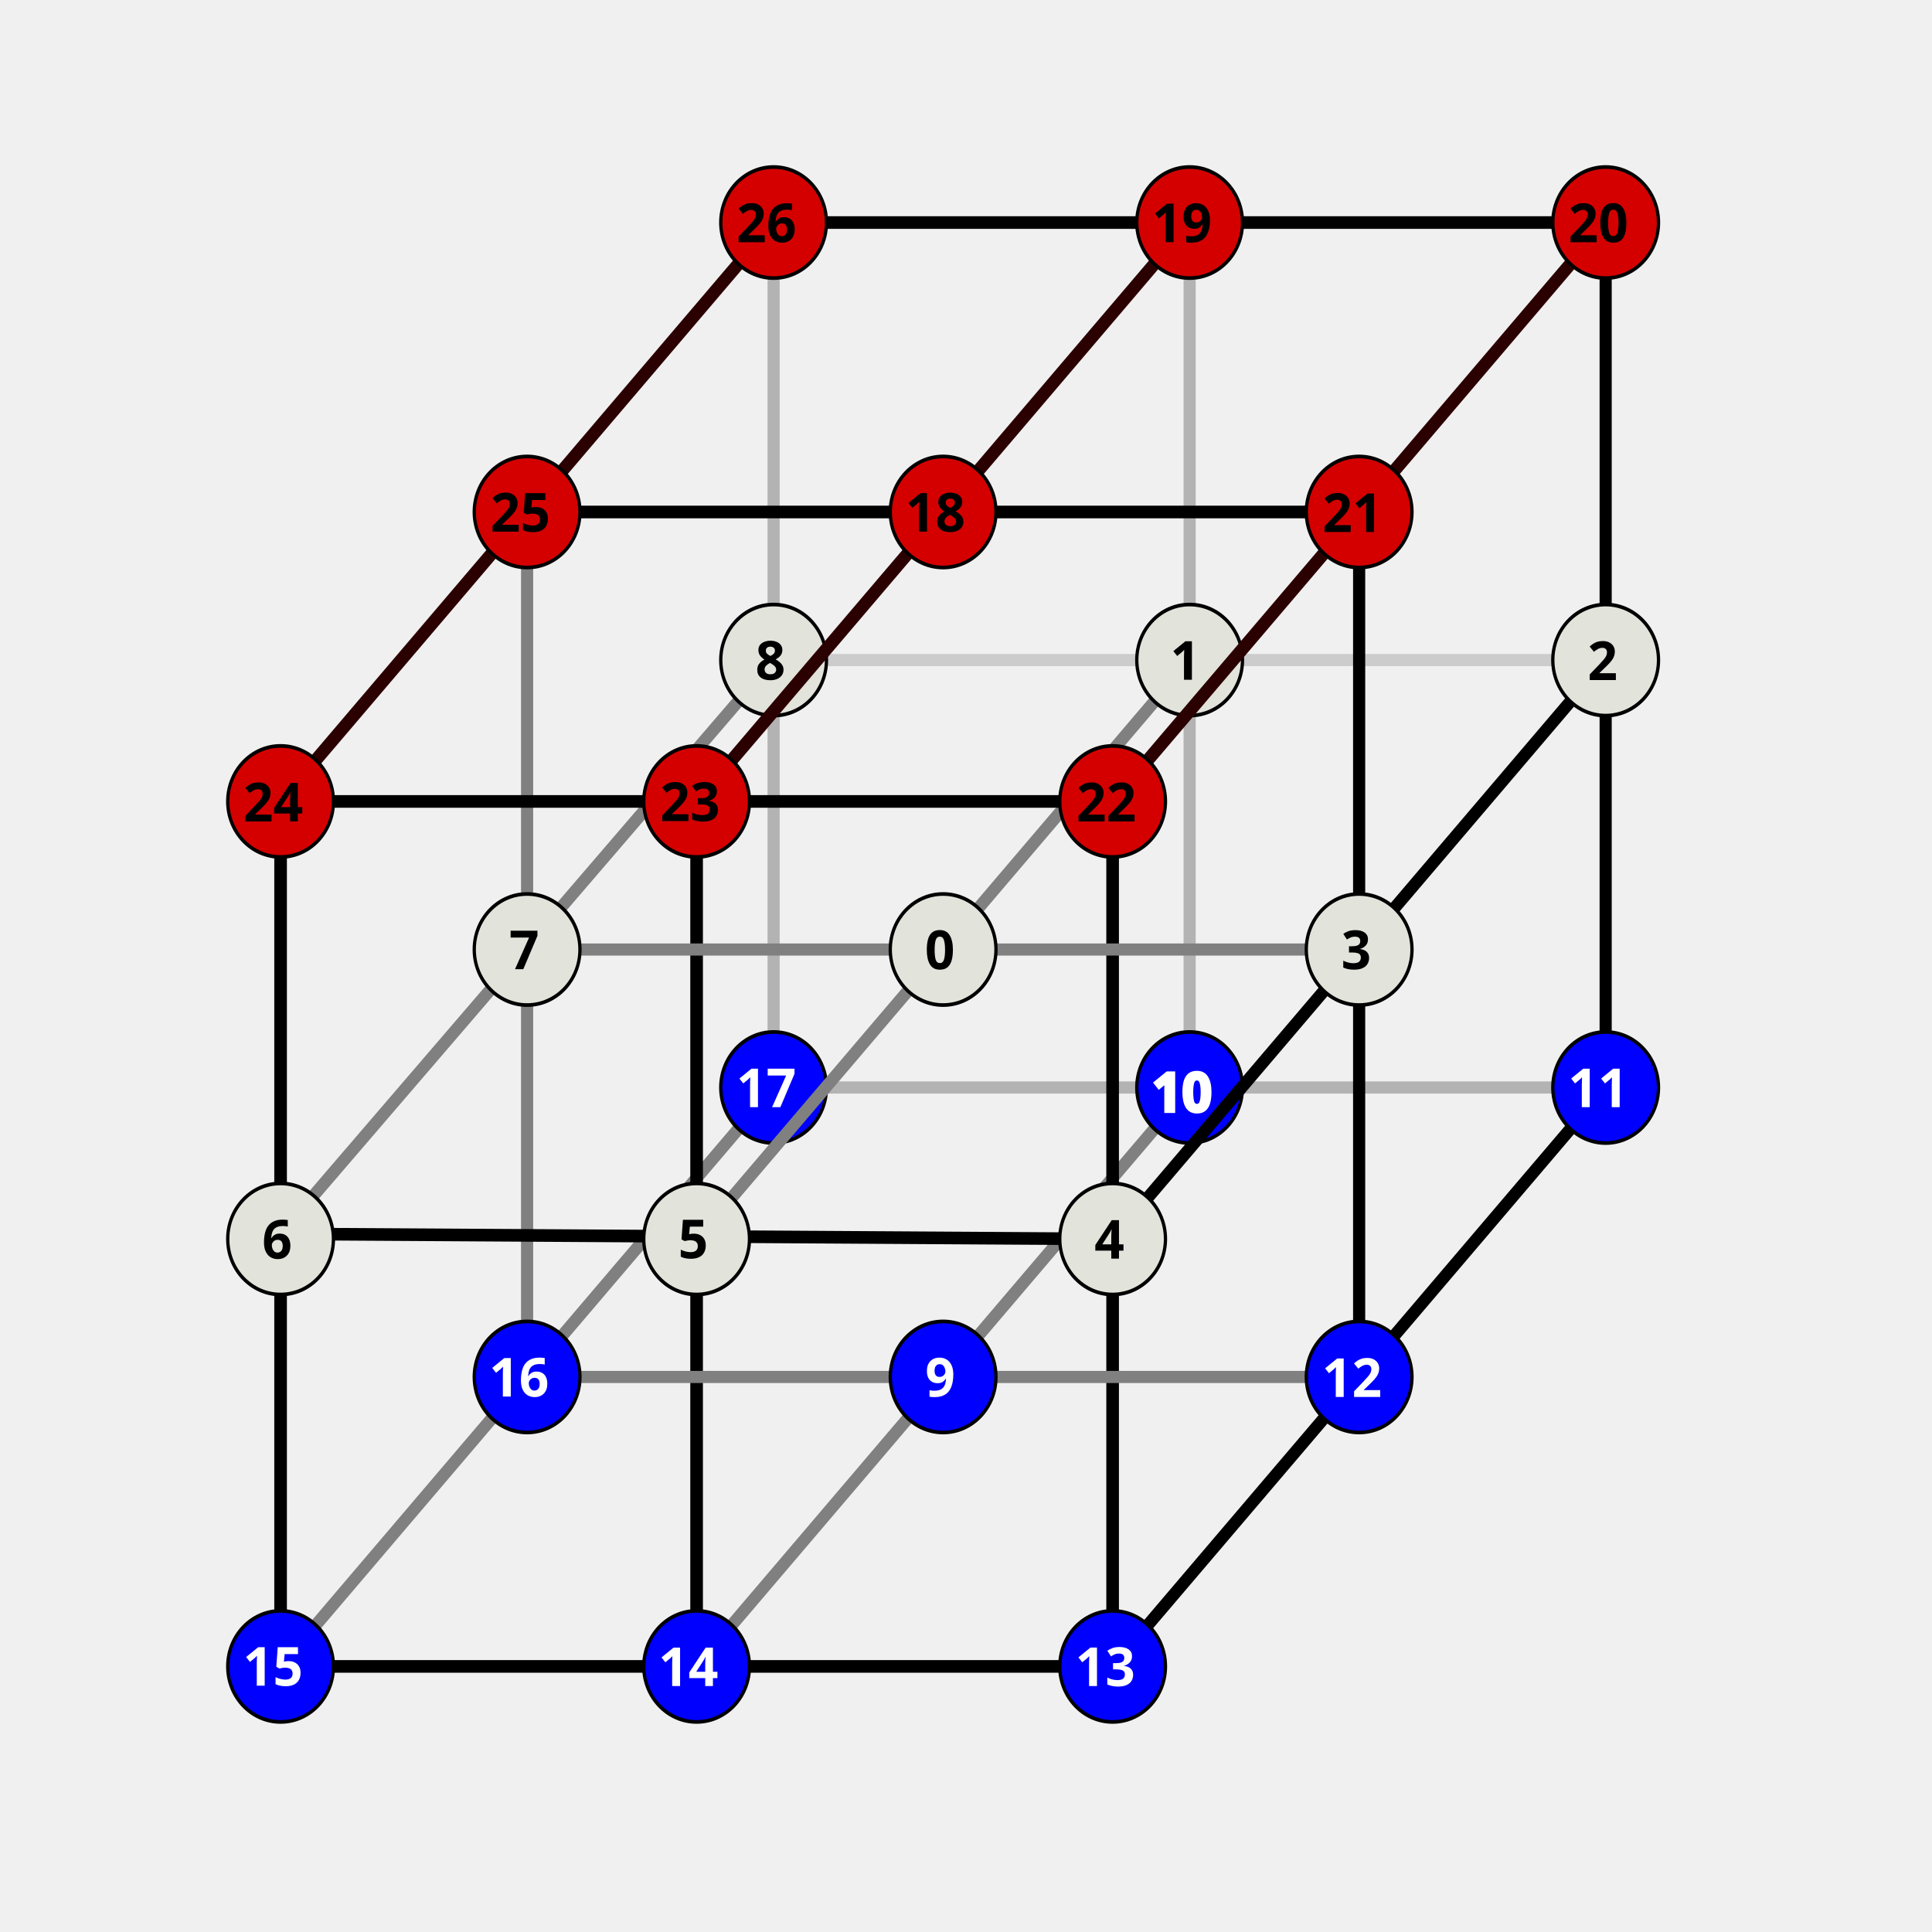
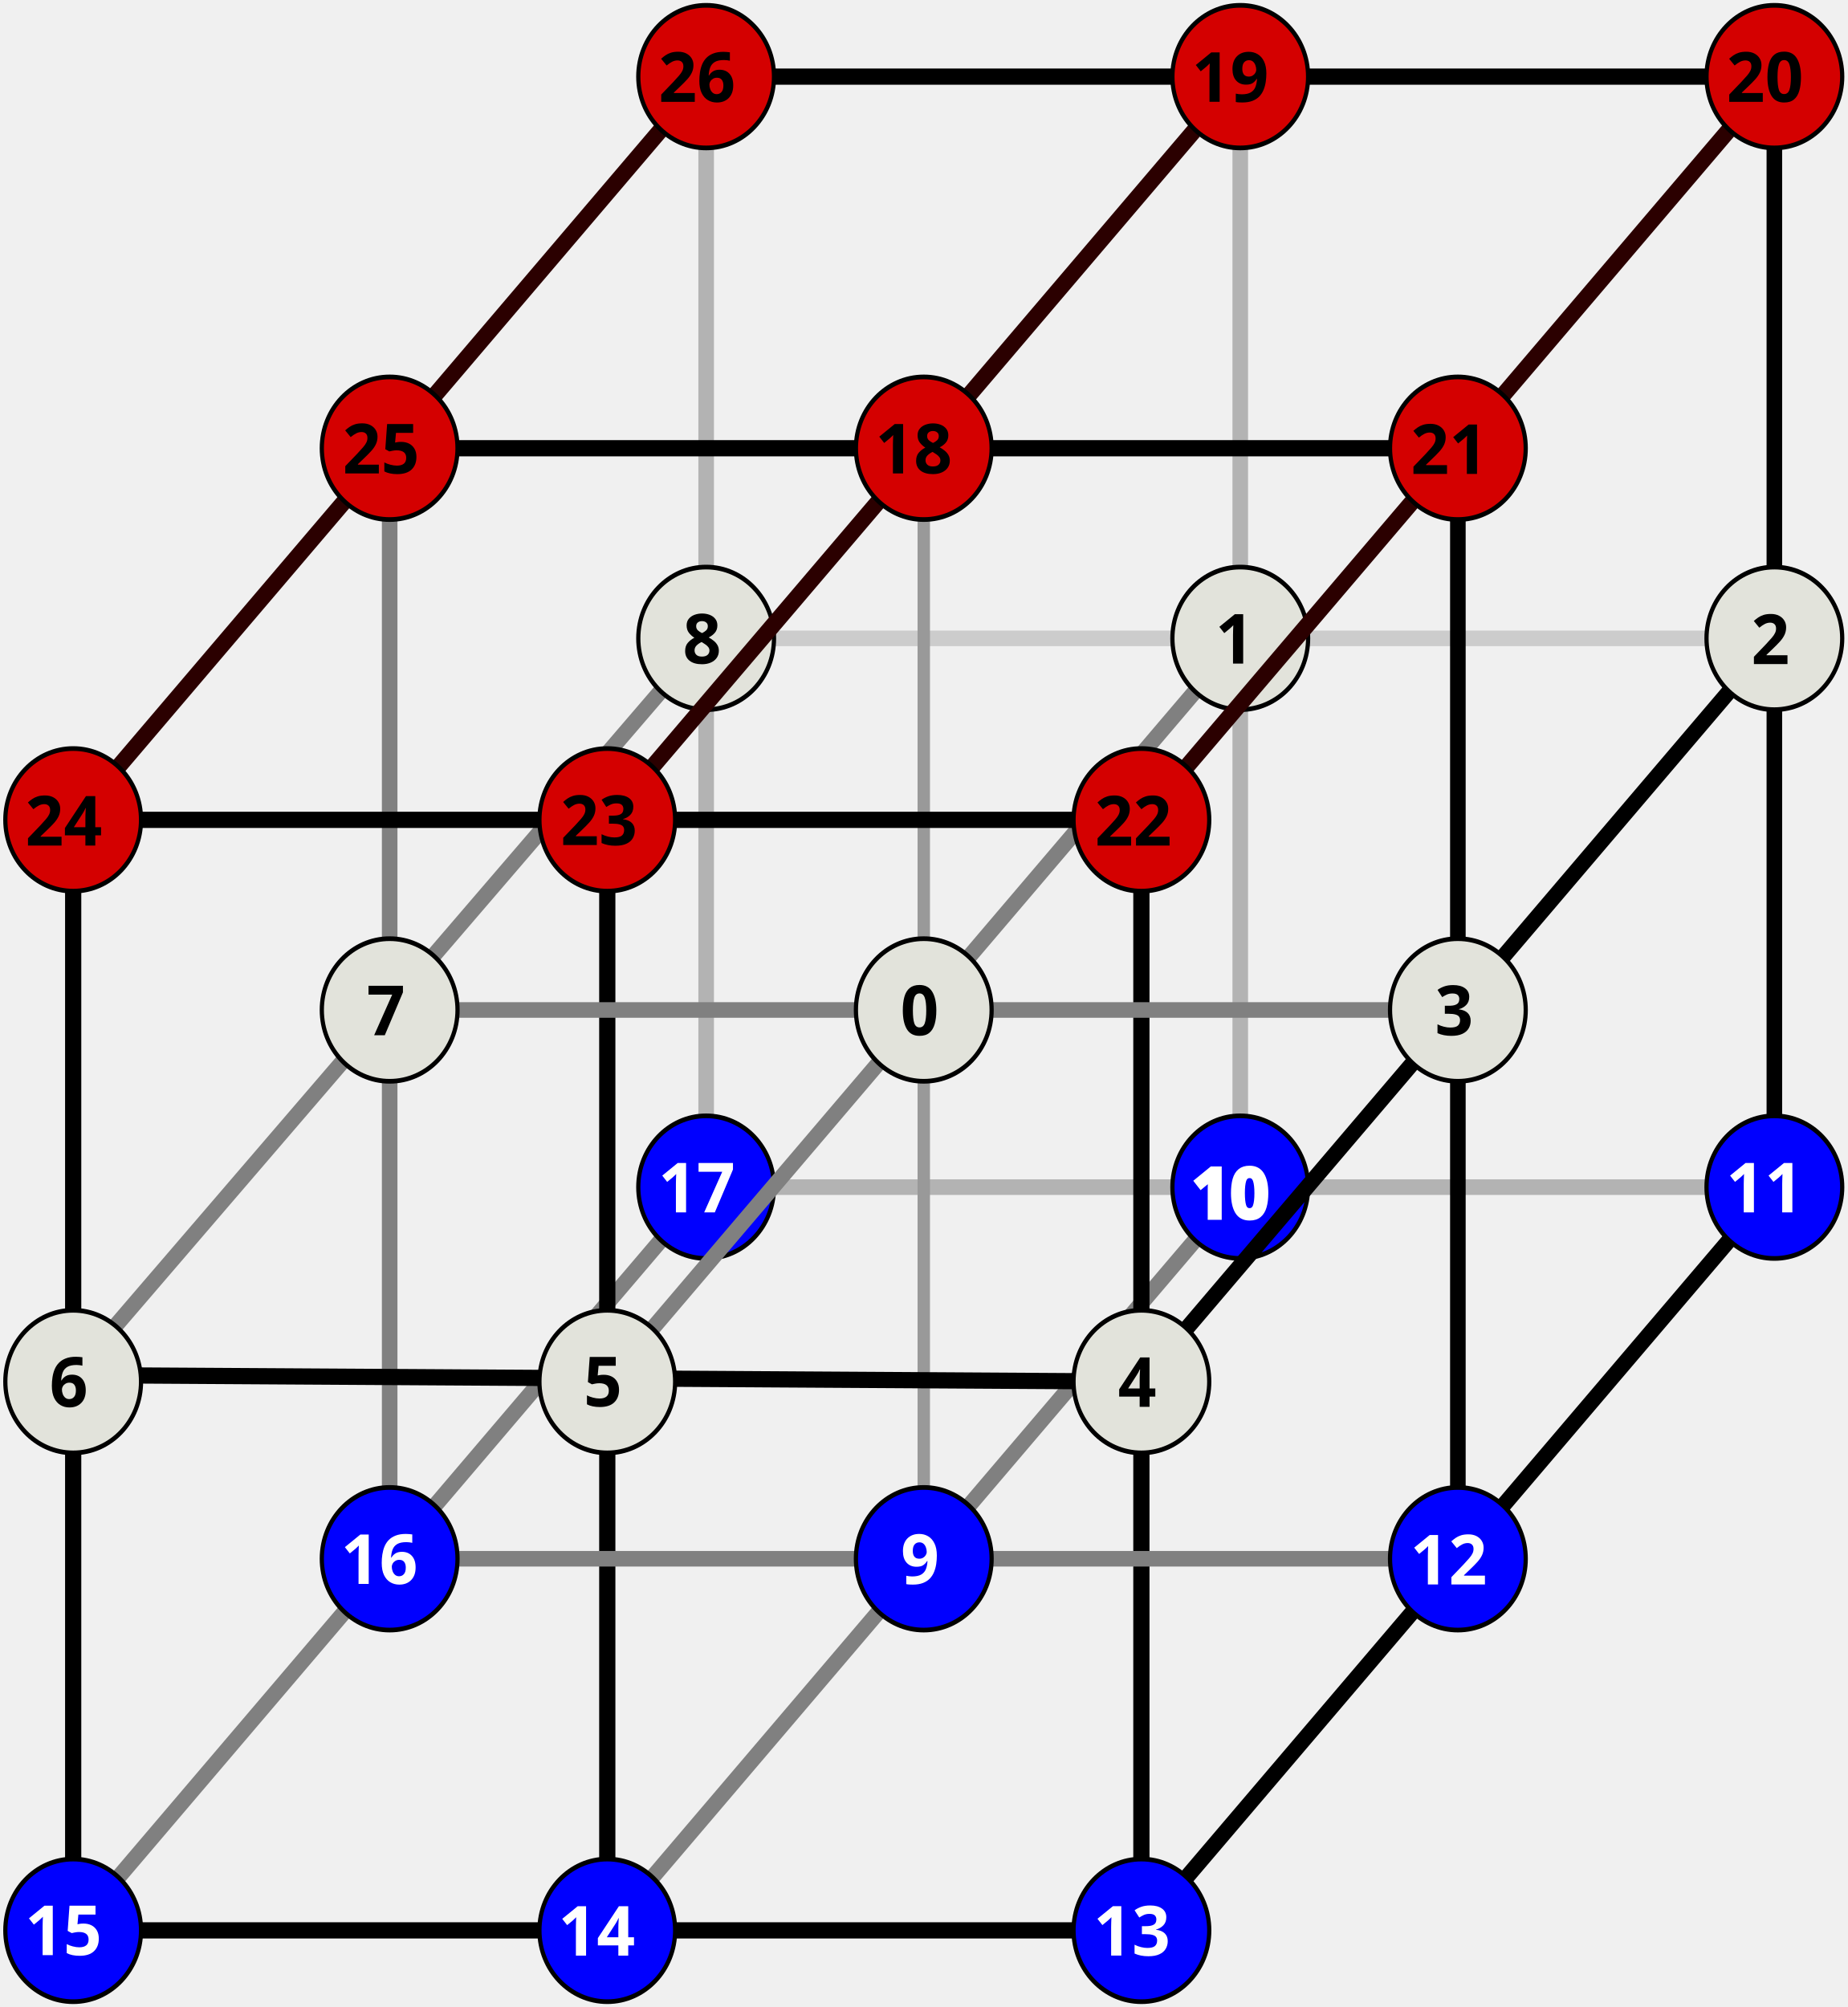
- <svg xmlns="http://www.w3.org/2000/svg" width="800" height="800" id="svg2" version="1.1">
+ <svg xmlns="http://www.w3.org/2000/svg" width="595.889" height="647.303" id="svg2" version="1.1">
  <defs id="defs4" />
-   <g id="layer1" transform="translate(0,-252.3622)">
+   <g id="layer1" transform="translate(-92.58222,-319.798)">
+     <path style="fill:none;stroke:#b3b3b3;stroke-width:5.025;stroke-linecap:butt;stroke-linejoin:miter;stroke-miterlimit:4;stroke-opacity:1;stroke-dasharray:none" d="m 320.339,702.679 344.528,0" id="path4082" />
+     <path style="fill:none;stroke:#999999;stroke-width:4;stroke-linecap:butt;stroke-linejoin:miter;stroke-miterlimit:4;stroke-opacity:1;stroke-dasharray:none" d="m 390.527,393.178 -10e-6,176.993" id="path6208" transform="translate(0,252.3622)" />
+     <path style="fill:none;stroke:#cccccc;stroke-width:5.025;stroke-linecap:butt;stroke-linejoin:miter;stroke-miterlimit:4;stroke-opacity:1;stroke-dasharray:none" d="m 320.339,525.686 344.528,0" id="path4084" />
+     <path style="fill:#999999;stroke:#999999;stroke-width:4;stroke-linecap:butt;stroke-linejoin:miter;stroke-miterlimit:4;stroke-opacity:1;stroke-dasharray:none" d="m 390.527,212.004 0,181.174" id="path5438" transform="translate(0,252.3622)" />
    <path style="fill:none;stroke:#808080;stroke-width:5.025;stroke-linecap:butt;stroke-linejoin:miter;stroke-miterlimit:4;stroke-opacity:1;stroke-dasharray:none" d="M 492.603,702.679 288.45,942.387" id="path4100" />
    <path style="fill:none;stroke:#808080;stroke-width:5.025;stroke-linecap:butt;stroke-linejoin:miter;stroke-miterlimit:4;stroke-opacity:1;stroke-dasharray:none" d="m 218.262,464.366 1e-5,358.167" id="path4098" />
    <path style="fill:none;stroke:#808080;stroke-width:5.025;stroke-linecap:butt;stroke-linejoin:miter;stroke-miterlimit:4;stroke-opacity:1;stroke-dasharray:none" d="M 320.339,702.679 116.186,942.387" id="path4094" />
    <path style="fill:none;stroke:#808080;stroke-width:5.025;stroke-linecap:butt;stroke-linejoin:miter;stroke-miterlimit:4;stroke-opacity:1;stroke-dasharray:none" d="M 492.603,525.686 390.527,645.54" id="path4092" />
    <path style="fill:none;stroke:#808080;stroke-width:5.025;stroke-linecap:butt;stroke-linejoin:miter;stroke-miterlimit:4;stroke-opacity:1;stroke-dasharray:none" d="M 320.339,525.686 116.186,763.303" id="path4090" />
-     <path style="fill:none;stroke:#cccccc;stroke-width:5.025;stroke-linecap:butt;stroke-linejoin:miter;stroke-miterlimit:4;stroke-opacity:1;stroke-dasharray:none" d="m 320.339,525.686 344.528,0" id="path4084" />
-     <path style="fill:none;stroke:#b3b3b3;stroke-width:5.025;stroke-linecap:butt;stroke-linejoin:miter;stroke-miterlimit:4;stroke-opacity:1;stroke-dasharray:none" d="m 320.339,702.679 344.528,0" id="path4082" />
    <path style="fill:none;stroke:#b3b3b3;stroke-width:5.025;stroke-linecap:butt;stroke-linejoin:miter;stroke-miterlimit:4;stroke-opacity:1;stroke-dasharray:none" d="m 492.603,344.512 -4e-5,358.167" id="path4080" />
    <path style="fill:#808080;stroke:#b3b3b3;stroke-width:5.025;stroke-linecap:butt;stroke-linejoin:miter;stroke-miterlimit:4;stroke-opacity:1;stroke-dasharray:none" d="m 320.339,344.512 0,358.167" id="path4078" />
    <path id="path2985-71" d="m 171.726,271.009 c 0,9.205 -7.915,16.668 -17.678,16.668 -9.763,0 -17.678,-7.462 -17.678,-16.668 0,-9.205 7.915,-16.668 17.678,-16.668 9.763,0 17.678,7.462 17.678,16.668 z" style="fill:#e2e3db;stroke:#000000;stroke-width:1.1;stroke-miterlimit:4;stroke-opacity:1;stroke-dasharray:none" transform="matrix(1.237988,0,0,1.379641,129.6293,151.7909)" />
    <path id="path2985-1-1" d="m 171.726,271.009 c 0,9.205 -7.915,16.668 -17.678,16.668 -9.763,0 -17.678,-7.462 -17.678,-16.668 0,-9.205 7.915,-16.668 17.678,-16.668 9.763,0 17.678,7.462 17.678,16.668 z" style="fill:#e2e3db;fill-opacity:1;stroke:#000000;stroke-width:1.1;stroke-miterlimit:4;stroke-opacity:1;stroke-dasharray:none" transform="matrix(1.237988,0,0,1.379641,301.8934,151.7909)" />
    <path id="path2985-18" d="m 171.726,271.009 c 0,9.205 -7.915,16.668 -17.678,16.668 -9.763,0 -17.678,-7.462 -17.678,-16.668 0,-9.205 7.915,-16.668 17.678,-16.668 9.763,0 17.678,7.462 17.678,16.668 z" style="fill:#0000ff;fill-opacity:1;stroke:#000000;stroke-width:1.1;stroke-miterlimit:4;stroke-opacity:1;stroke-dasharray:none" transform="matrix(1.237988,0,0,1.379641,129.6293,328.7841)" />
    <path id="path2985-1-9" d="m 171.726,271.009 c 0,9.205 -7.915,16.668 -17.678,16.668 -9.763,0 -17.678,-7.462 -17.678,-16.668 0,-9.205 7.915,-16.668 17.678,-16.668 9.763,0 17.678,7.462 17.678,16.668 z" style="fill:#0000ff;fill-opacity:1;stroke:#000000;stroke-width:1.1;stroke-miterlimit:4;stroke-opacity:1;stroke-dasharray:none" transform="matrix(1.237988,0,0,1.379641,301.8934,328.7841)" />
    <path style="fill:#000000;fill-opacity:0;stroke:#2b0000;stroke-width:5.228;stroke-linecap:butt;stroke-linejoin:miter;stroke-miterlimit:4;stroke-opacity:1;stroke-dasharray:none" d="m 288.45,584.219 204.153,-239.707 0,0 0,0" id="path4042" />
    <path style="fill:#800000;stroke:#2b0000;stroke-width:5.228;stroke-linecap:butt;stroke-linejoin:miter;stroke-miterlimit:4;stroke-opacity:1;stroke-dasharray:none" d="M 320.339,344.512 C 116.186,584.219 116.186,584.219 116.186,584.219" id="path4044" />
    <path style="fill:none;stroke:#2b0000;stroke-width:5.228;stroke-linecap:butt;stroke-linejoin:miter;stroke-miterlimit:4;stroke-opacity:1;stroke-dasharray:none" d="m 664.868,344.512 -204.153,239.707 0,0" id="path4052" />
    <path style="fill:none;stroke:#000000;stroke-width:5.228;stroke-linecap:butt;stroke-linejoin:miter;stroke-miterlimit:4;stroke-opacity:1;stroke-dasharray:none" d="m 320.339,344.512 344.528,0" id="path4054" />
    <path style="fill:none;stroke:#000000;stroke-width:5.228;stroke-linecap:butt;stroke-linejoin:miter;stroke-miterlimit:4;stroke-opacity:1;stroke-dasharray:none" d="m 218.262,464.366 344.528,0 0,0" id="path4056" />
-     <path style="fill:none;stroke:#000000;stroke-width:5.228;stroke-linecap:butt;stroke-linejoin:miter;stroke-miterlimit:4;stroke-opacity:1;stroke-dasharray:none" d="m 116.186,584.219 344.528,0" id="path4058" />
    <path id="path2985" d="m 171.726,271.009 c 0,9.205 -7.915,16.668 -17.678,16.668 -9.763,0 -17.678,-7.462 -17.678,-16.668 0,-9.205 7.915,-16.668 17.678,-16.668 9.763,0 17.678,7.462 17.678,16.668 z" style="fill:#d40000;fill-opacity:1;stroke:#000000;stroke-width:1.1;stroke-miterlimit:4;stroke-opacity:1;stroke-dasharray:none" transform="matrix(1.237988,0,0,1.379641,129.6293,-29.38326)" />
    <path id="path2985-1" d="m 171.726,271.009 c 0,9.205 -7.915,16.668 -17.678,16.668 -9.763,0 -17.678,-7.462 -17.678,-16.668 0,-9.205 7.915,-16.668 17.678,-16.668 9.763,0 17.678,7.462 17.678,16.668 z" style="fill:#d40000;fill-opacity:1;stroke:#000000;stroke-width:1.1;stroke-miterlimit:4;stroke-opacity:1;stroke-dasharray:none" transform="matrix(1.237988,0,0,1.379641,301.8934,-29.38326)" />
    <path id="path2985-1-0" d="m 171.726,271.009 c 0,9.205 -7.915,16.668 -17.678,16.668 -9.763,0 -17.678,-7.462 -17.678,-16.668 0,-9.205 7.915,-16.668 17.678,-16.668 9.763,0 17.678,7.462 17.678,16.668 z" style="fill:#d40000;stroke:#000000;stroke-width:1.1;stroke-miterlimit:4;stroke-opacity:1;stroke-dasharray:none" transform="matrix(1.237988,0,0,1.379641,199.8168,90.47042)" />
    <path id="path2985-4" d="m 171.726,271.009 c 0,9.205 -7.915,16.668 -17.678,16.668 -9.763,0 -17.678,-7.462 -17.678,-16.668 0,-9.205 7.915,-16.668 17.678,-16.668 9.763,0 17.678,7.462 17.678,16.668 z" style="fill:#d40000;stroke:#000000;stroke-width:1.1;stroke-miterlimit:4;stroke-opacity:1;stroke-dasharray:none" transform="matrix(1.237988,0,0,1.379641,27.55255,90.47042)" />
    <path style="fill:none;stroke:#000000;stroke-width:5.228;stroke-linecap:butt;stroke-linejoin:miter;stroke-miterlimit:4;stroke-opacity:1;stroke-dasharray:none" d="m 116.186,584.219 0,358.167" id="path4060" />
    <path style="fill:none;stroke:#000000;stroke-width:1.307px;stroke-linecap:butt;stroke-linejoin:miter;stroke-opacity:1" d="m 288.45,584.219 c 0,0 0,0 0,0 z" id="path4062" />
    <path style="fill:none;stroke:#000000;stroke-width:5.228;stroke-linecap:butt;stroke-linejoin:miter;stroke-miterlimit:4;stroke-opacity:1;stroke-dasharray:none" d="m 288.45,584.219 -2e-5,358.167" id="path4064" />
    <path style="fill:none;stroke:#000000;stroke-width:5.228;stroke-linecap:butt;stroke-linejoin:miter;stroke-miterlimit:4;stroke-opacity:1;stroke-dasharray:none" d="m 460.714,584.219 -1e-5,358.167 0,0 0,0" id="path4066" />
+     <path style="fill:none;stroke:#000000;stroke-width:5.228;stroke-linecap:butt;stroke-linejoin:miter;stroke-miterlimit:4;stroke-opacity:1;stroke-dasharray:none" d="m 116.186,584.219 344.528,0" id="path4058" />
    <path style="fill:none;stroke:#000000;stroke-width:5.228;stroke-linecap:butt;stroke-linejoin:miter;stroke-miterlimit:4;stroke-opacity:1;stroke-dasharray:none" d="m 116.186,763.303 344.528,2.09" id="path4068" />
    <path style="fill:none;stroke:#000000;stroke-width:5.228;stroke-linecap:butt;stroke-linejoin:miter;stroke-miterlimit:4;stroke-opacity:1;stroke-dasharray:none" d="m 116.186,942.387 344.528,0" id="path4070" />
    <path id="path2985-45" d="m 171.726,271.009 c 0,9.205 -7.915,16.668 -17.678,16.668 -9.763,0 -17.678,-7.462 -17.678,-16.668 0,-9.205 7.915,-16.668 17.678,-16.668 9.763,0 17.678,7.462 17.678,16.668 z" style="fill:#d40000;stroke:#000000;stroke-width:1.1;stroke-miterlimit:4;stroke-opacity:1;stroke-dasharray:none" transform="matrix(1.237988,0,0,1.379641,-74.52413,210.3241)" />
    <path id="path2985-6" d="m 171.726,271.009 c 0,9.205 -7.915,16.668 -17.678,16.668 -9.763,0 -17.678,-7.462 -17.678,-16.668 0,-9.205 7.915,-16.668 17.678,-16.668 9.763,0 17.678,7.462 17.678,16.668 z" style="fill:#d40000;fill-opacity:1;stroke:#000000;stroke-width:1.1;stroke-miterlimit:4;stroke-opacity:1;stroke-dasharray:none" transform="matrix(1.237988,0,0,1.379641,97.74005,210.3241)" />
    <path id="path2985-7-1" d="m 171.726,271.009 c 0,9.205 -7.915,16.668 -17.678,16.668 -9.763,0 -17.678,-7.462 -17.678,-16.668 0,-9.205 7.915,-16.668 17.678,-16.668 9.763,0 17.678,7.462 17.678,16.668 z" style="fill:#d40000;fill-opacity:1;stroke:#000000;stroke-width:1.1;stroke-miterlimit:4;stroke-opacity:1;stroke-dasharray:none" transform="matrix(1.237988,0,0,1.379641,270.0043,210.3241)" />
    <path id="path2985-45-1" d="m 171.726,271.009 c 0,9.205 -7.915,16.668 -17.678,16.668 -9.763,0 -17.678,-7.462 -17.678,-16.668 0,-9.205 7.915,-16.668 17.678,-16.668 9.763,0 17.678,7.462 17.678,16.668 z" style="fill:#e2e3db;fill-opacity:1;stroke:#000000;stroke-width:1.1;stroke-miterlimit:4;stroke-opacity:1;stroke-dasharray:none" transform="matrix(1.237988,0,0,1.379641,-74.52413,391.4983)" />
    <path id="path2985-45-4" d="m 171.726,271.009 c 0,9.205 -7.915,16.668 -17.678,16.668 -9.763,0 -17.678,-7.462 -17.678,-16.668 0,-9.205 7.915,-16.668 17.678,-16.668 9.763,0 17.678,7.462 17.678,16.668 z" style="fill:#0000ff;fill-opacity:1;stroke:#000000;stroke-width:1.1;stroke-miterlimit:4;stroke-opacity:1;stroke-dasharray:none" transform="matrix(1.237988,0,0,1.379641,-74.52413,568.4915)" />
    <path id="path2985-1-5-3" d="m 171.726,271.009 c 0,9.205 -7.915,16.668 -17.678,16.668 -9.763,0 -17.678,-7.462 -17.678,-16.668 0,-9.205 7.915,-16.668 17.678,-16.668 9.763,0 17.678,7.462 17.678,16.668 z" style="fill:#0000ff;fill-opacity:1;stroke:#000000;stroke-width:1.1;stroke-miterlimit:4;stroke-opacity:1;stroke-dasharray:none" transform="matrix(1.237988,0,0,1.379641,97.74003,568.4915)" />
    <path style="fill:none;stroke:#000000;stroke-width:5.025;stroke-linecap:butt;stroke-linejoin:miter;stroke-miterlimit:4;stroke-opacity:1;stroke-dasharray:none" d="m 664.868,344.512 -10e-6,358.167 0,0 -204.153,239.707" id="path4072" />
    <path style="fill:none;stroke:#000000;stroke-width:5.025;stroke-linecap:butt;stroke-linejoin:miter;stroke-miterlimit:4;stroke-opacity:1;stroke-dasharray:none" d="M 664.868,525.686 460.714,765.394" id="path4074" />
    <path style="fill:none;stroke:#000000;stroke-width:5.025;stroke-linecap:butt;stroke-linejoin:miter;stroke-miterlimit:4;stroke-opacity:1;stroke-dasharray:none" d="m 562.791,464.366 -2e-5,358.167" id="path4076" />
    <path id="path2985-7" d="m 171.726,271.009 c 0,9.205 -7.915,16.668 -17.678,16.668 -9.763,0 -17.678,-7.462 -17.678,-16.668 0,-9.205 7.915,-16.668 17.678,-16.668 9.763,0 17.678,7.462 17.678,16.668 z" style="fill:#d40000;fill-opacity:1;stroke:#000000;stroke-width:1.1;stroke-miterlimit:4;stroke-opacity:1;stroke-dasharray:none" transform="matrix(1.237988,0,0,1.379641,474.1576,-29.38326)" />
    <path id="path2985-7-5" d="m 171.726,271.009 c 0,9.205 -7.915,16.668 -17.678,16.668 -9.763,0 -17.678,-7.462 -17.678,-16.668 0,-9.205 7.915,-16.668 17.678,-16.668 9.763,0 17.678,7.462 17.678,16.668 z" style="fill:#e2e3db;fill-opacity:1;stroke:#000000;stroke-width:1.1;stroke-miterlimit:4;stroke-opacity:1;stroke-dasharray:none" transform="matrix(1.237988,0,0,1.379641,474.1576,151.7909)" />
    <path id="path2985-7-9" d="m 171.726,271.009 c 0,9.205 -7.915,16.668 -17.678,16.668 -9.763,0 -17.678,-7.462 -17.678,-16.668 0,-9.205 7.915,-16.668 17.678,-16.668 9.763,0 17.678,7.462 17.678,16.668 z" style="fill:#d40000;fill-opacity:1;stroke:#000000;stroke-width:1.1;stroke-miterlimit:4;stroke-opacity:1;stroke-dasharray:none" transform="matrix(1.237988,0,0,1.379641,372.0809,90.47042)" />
    <path id="path2985-7-1-2" d="m 171.726,271.009 c 0,9.205 -7.915,16.668 -17.678,16.668 -9.763,0 -17.678,-7.462 -17.678,-16.668 0,-9.205 7.915,-16.668 17.678,-16.668 9.763,0 17.678,7.462 17.678,16.668 z" style="fill:#e2e3db;fill-opacity:1;stroke:#000000;stroke-width:1.1;stroke-miterlimit:4;stroke-opacity:1;stroke-dasharray:none" transform="matrix(1.237988,0,0,1.379641,270.0043,391.4983)" />
    <path id="path2985-7-1-1" d="m 171.726,271.009 c 0,9.205 -7.915,16.668 -17.678,16.668 -9.763,0 -17.678,-7.462 -17.678,-16.668 0,-9.205 7.915,-16.668 17.678,-16.668 9.763,0 17.678,7.462 17.678,16.668 z" style="fill:#0000ff;fill-opacity:1;stroke:#000000;stroke-width:1.1;stroke-miterlimit:4;stroke-opacity:1;stroke-dasharray:none" transform="matrix(1.237988,0,0,1.379641,270.0043,568.4915)" />
    <path id="path2985-7-2" d="m 171.726,271.009 c 0,9.205 -7.915,16.668 -17.678,16.668 -9.763,0 -17.678,-7.462 -17.678,-16.668 0,-9.205 7.915,-16.668 17.678,-16.668 9.763,0 17.678,7.462 17.678,16.668 z" style="fill:#0000ff;fill-opacity:1;stroke:#000000;stroke-width:1.1;stroke-miterlimit:4;stroke-opacity:1;stroke-dasharray:none" transform="matrix(1.237988,0,0,1.379641,474.1576,328.7841)" />
    <path style="fill:none;stroke:#808080;stroke-width:5.025;stroke-linecap:butt;stroke-linejoin:miter;stroke-miterlimit:4;stroke-opacity:1;stroke-dasharray:none" d="m 218.262,645.54 344.528,10e-6" id="path4086" />
    <path id="path2985-4-2" d="m 171.726,271.009 c 0,9.205 -7.915,16.668 -17.678,16.668 -9.763,0 -17.678,-7.462 -17.678,-16.668 0,-9.205 7.915,-16.668 17.678,-16.668 9.763,0 17.678,7.462 17.678,16.668 z" style="fill:#e2e3db;fill-opacity:1;stroke:#000000;stroke-width:1.1;stroke-miterlimit:4;stroke-opacity:1;stroke-dasharray:none" transform="matrix(1.237988,0,0,1.379641,27.55255,271.6446)" />
    <path id="path2985-7-9-6" d="m 171.726,271.009 c 0,9.205 -7.915,16.668 -17.678,16.668 -9.763,0 -17.678,-7.462 -17.678,-16.668 0,-9.205 7.915,-16.668 17.678,-16.668 9.763,0 17.678,7.462 17.678,16.668 z" style="fill:#e2e3db;fill-opacity:1;stroke:#000000;stroke-width:1.1;stroke-miterlimit:4;stroke-opacity:1;stroke-dasharray:none" transform="matrix(1.237988,0,0,1.379641,372.0809,271.6446)" />
    <path style="fill:none;stroke:#808080;stroke-width:5.025;stroke-linecap:butt;stroke-linejoin:miter;stroke-miterlimit:4;stroke-opacity:1;stroke-dasharray:none" d="m 562.791,822.533 -344.528,0" id="path4088" />
    <path id="path2985-4-7" d="m 171.726,271.009 c 0,9.205 -7.915,16.668 -17.678,16.668 -9.763,0 -17.678,-7.462 -17.678,-16.668 0,-9.205 7.915,-16.668 17.678,-16.668 9.763,0 17.678,7.462 17.678,16.668 z" style="fill:#0000ff;fill-opacity:1;stroke:#000000;stroke-width:1.1;stroke-miterlimit:4;stroke-opacity:1;stroke-dasharray:none" transform="matrix(1.237988,0,0,1.379641,27.55254,448.6378)" />
    <path id="path2985-1-0-9" d="m 171.726,271.009 c 0,9.205 -7.915,16.668 -17.678,16.668 -9.763,0 -17.678,-7.462 -17.678,-16.668 0,-9.205 7.915,-16.668 17.678,-16.668 9.763,0 17.678,7.462 17.678,16.668 z" style="fill:#0000ff;fill-opacity:1;stroke:#000000;stroke-width:1.1;stroke-miterlimit:4;stroke-opacity:1;stroke-dasharray:none" transform="matrix(1.237988,0,0,1.379641,199.8168,448.6378)" />
    <path id="path2985-7-9-5" d="m 171.726,271.009 c 0,9.205 -7.915,16.668 -17.678,16.668 -9.763,0 -17.678,-7.462 -17.678,-16.668 0,-9.205 7.915,-16.668 17.678,-16.668 9.763,0 17.678,7.462 17.678,16.668 z" style="fill:#0000ff;fill-opacity:1;stroke:#000000;stroke-width:1.1;stroke-miterlimit:4;stroke-opacity:1;stroke-dasharray:none" transform="matrix(1.237988,0,0,1.379641,372.0809,448.6378)" />
    <path style="fill:#808080;stroke:#808080;stroke-width:5.025;stroke-linecap:butt;stroke-linejoin:miter;stroke-miterlimit:4;stroke-opacity:1;stroke-dasharray:none" d="M 390.527,645.54 288.45,765.394" id="path4096" />
    <path id="path2985-1-0-7" d="m 171.726,271.009 c 0,9.205 -7.915,16.668 -17.678,16.668 -9.763,0 -17.678,-7.462 -17.678,-16.668 0,-9.205 7.915,-16.668 17.678,-16.668 9.763,0 17.678,7.462 17.678,16.668 z" style="fill:#e2e3db;fill-opacity:1;stroke:#000000;stroke-width:1.1;stroke-miterlimit:4;stroke-opacity:1;stroke-dasharray:none" transform="matrix(1.237988,0,0,1.379641,199.8168,271.6446)" />
    <path id="path2985-1-5-4" d="m 171.726,271.009 c 0,9.205 -7.915,16.668 -17.678,16.668 -9.763,0 -17.678,-7.462 -17.678,-16.668 0,-9.205 7.915,-16.668 17.678,-16.668 9.763,0 17.678,7.462 17.678,16.668 z" style="fill:#e2e3db;fill-opacity:1;stroke:#000000;stroke-width:1.1;stroke-miterlimit:4;stroke-opacity:1;stroke-dasharray:none" transform="matrix(1.237988,0,0,1.379641,97.74003,391.4983)" />
    <text xml:space="preserve" style="font-size:22px;font-style:normal;font-weight:bold;line-height:125%;letter-spacing:0px;word-spacing:0px;fill:#000000;fill-opacity:1;stroke:none;font-family:Sans;-inkscape-font-specification:Sans Bold" x="491.774" y="526.02" id="text4122" transform="scale(0.9853815,1.014835)">
      <tspan id="tspan4124" x="491.774" y="526.02">1</tspan>
    </text>
    <text xml:space="preserve" style="font-size:22px;font-style:normal;font-weight:bold;line-height:125%;letter-spacing:0px;word-spacing:0px;fill:#000000;fill-opacity:1;stroke:none;font-family:Sans;-inkscape-font-specification:Sans Bold" x="659.085" y="347.484" id="text4126" transform="scale(0.9853815,1.014835)">
      <tspan id="tspan4128" x="659.085" y="347.484">20</tspan>
    </text>
    <text xml:space="preserve" style="font-size:22px;font-style:normal;font-weight:bold;line-height:125%;letter-spacing:0px;word-spacing:0px;fill:#000000;fill-opacity:1;stroke:none;font-family:Sans;-inkscape-font-specification:Sans Bold" x="388.666" y="644.111" id="text4134" transform="scale(0.9853815,1.014835)">
      <tspan id="tspan4136" x="388.666" y="644.111">0</tspan>
    </text>
    <text xml:space="preserve" style="font-size:22px;font-style:normal;font-weight:bold;line-height:125%;letter-spacing:0px;word-spacing:0px;fill:#000000;fill-opacity:1;stroke:none;font-family:Sans;-inkscape-font-specification:Sans Bold" x="667.163" y="526.165" id="text4138" transform="scale(0.9853815,1.014835)">
      <tspan id="tspan4140" x="667.163" y="526.165">2</tspan>
    </text>
    <text xml:space="preserve" style="font-size:22px;font-style:normal;font-weight:bold;line-height:125%;letter-spacing:0px;word-spacing:0px;fill:#000000;fill-opacity:1;stroke:none;font-family:Sans;-inkscape-font-specification:Sans Bold" x="563.626" y="644.111" id="text4142" transform="scale(0.9853815,1.014835)">
      <tspan id="tspan4144" x="563.626" y="644.111">3</tspan>
    </text>
    <text xml:space="preserve" style="font-size:22px;font-style:normal;font-weight:bold;line-height:125%;letter-spacing:0px;word-spacing:0px;fill:#000000;fill-opacity:1;stroke:none;font-family:Sans;-inkscape-font-specification:Sans Bold" x="459.906" y="762.224" id="text4146" transform="scale(0.9853815,1.014835)">
      <tspan id="tspan4148" x="459.906" y="762.224">4</tspan>
    </text>
    <text xml:space="preserve" style="font-size:22px;font-style:normal;font-weight:bold;line-height:125%;letter-spacing:0px;word-spacing:0px;fill:#000000;fill-opacity:1;stroke:none;font-family:Sans;-inkscape-font-specification:Sans Bold" x="284.995" y="762.068" id="text4150" transform="scale(0.9853815,1.014835)">
      <tspan id="tspan4152" x="284.995" y="762.068">5</tspan>
    </text>
    <text xml:space="preserve" style="font-size:22px;font-style:normal;font-weight:bold;line-height:125%;letter-spacing:0px;word-spacing:0px;fill:#000000;fill-opacity:1;stroke:none;font-family:Sans;-inkscape-font-specification:Sans Bold" x="110.164" y="762.202" id="text4154" transform="scale(0.9853815,1.014835)">
      <tspan id="tspan4156" x="110.164" y="762.202">6</tspan>
    </text>
    <text xml:space="preserve" style="font-size:22px;font-style:normal;font-weight:bold;line-height:125%;letter-spacing:0px;word-spacing:0px;fill:#000000;fill-opacity:1;stroke:none;font-family:Sans;-inkscape-font-specification:Sans Bold" x="213.986" y="644.122" id="text4158" transform="scale(0.9853815,1.014835)">
      <tspan id="tspan4160" x="213.986" y="644.122">7</tspan>
    </text>
    <text xml:space="preserve" style="font-size:22px;font-style:normal;font-weight:bold;line-height:125%;letter-spacing:0px;word-spacing:0px;fill:#000000;fill-opacity:1;stroke:none;font-family:Sans;-inkscape-font-specification:Sans Bold" x="317.448" y="526.01" id="text4162" transform="scale(0.9853815,1.014835)">
      <tspan id="tspan4164" x="317.448" y="526.01">8</tspan>
    </text>
    <text xml:space="preserve" style="font-size:22px;font-style:normal;font-weight:bold;line-height:125%;letter-spacing:0px;word-spacing:0px;fill:#ffffff;fill-opacity:1;stroke:none;font-family:Sans;-inkscape-font-specification:Sans Bold" x="388.801" y="818.506" id="text4166" transform="scale(0.9853815,1.014835)">
      <tspan id="tspan4168" x="388.801" y="818.506">9</tspan>
    </text>
    <text xml:space="preserve" style="font-size:22px;font-style:normal;font-weight:bold;line-height:125%;letter-spacing:0px;word-spacing:0px;fill:#ffffff;fill-opacity:1;stroke:#ffffff;stroke-width:1.256;font-family:Sans;-inkscape-font-specification:Sans Bold" x="484.121" y="702.172" id="text4170" transform="scale(0.9853815,1.014835)">
-       <tspan id="tspan4172" x="484.121" y="702.172" style="stroke-width:1.256;font-size:22px;font-weight:bold;-inkscape-font-specification:Sans Bold">10</tspan>
+       <tspan id="tspan4172" x="484.121" y="702.172" style="font-size:22px;font-weight:bold;stroke-width:1.256;-inkscape-font-specification:Sans Bold">10</tspan>
    </text>
    <text xml:space="preserve" style="font-size:22px;font-style:normal;font-weight:bold;line-height:125%;letter-spacing:0px;word-spacing:0px;fill:#ffffff;fill-opacity:1;stroke:none;font-family:Sans;-inkscape-font-specification:Sans Bold" x="555.553" y="818.673" id="text4178" transform="scale(0.9853815,1.014835)">
      <tspan id="tspan4180" x="555.553" y="818.673">12</tspan>
    </text>
    <text xml:space="preserve" style="font-size:22px;font-style:normal;font-weight:bold;line-height:125%;letter-spacing:0px;word-spacing:0px;fill:#ffffff;fill-opacity:1;stroke:none;font-family:Sans;-inkscape-font-specification:Sans Bold" x="451.882" y="936.619" id="text4182" transform="scale(0.9853815,1.014835)">
      <tspan id="tspan4184" x="451.882" y="936.619">13</tspan>
    </text>
    <text xml:space="preserve" style="font-size:22px;font-style:normal;font-weight:bold;line-height:125%;letter-spacing:0px;word-spacing:0px;fill:#ffffff;fill-opacity:1;stroke:none;font-family:Sans;-inkscape-font-specification:Sans Bold" x="276.691" y="936.63" id="text4186" transform="scale(0.9853815,1.014835)">
      <tspan id="tspan4188" x="276.691" y="936.63">14</tspan>
    </text>
    <text xml:space="preserve" style="font-size:22px;font-style:normal;font-weight:bold;line-height:125%;letter-spacing:0px;word-spacing:0px;fill:#ffffff;fill-opacity:1;stroke:none;font-family:Sans;-inkscape-font-specification:Sans Bold" x="102.135" y="936.474" id="text4190" transform="scale(0.9853815,1.014835)">
      <tspan id="tspan4192" x="102.135" y="936.474">15</tspan>
    </text>
    <text xml:space="preserve" style="font-size:22px;font-style:normal;font-weight:bold;line-height:125%;letter-spacing:0px;word-spacing:0px;fill:#ffffff;fill-opacity:1;stroke:none;font-family:Sans;-inkscape-font-specification:Sans Bold" x="205.548" y="818.506" id="text4194" transform="scale(0.9853815,1.014835)">
      <tspan id="tspan4196" x="205.548" y="818.506">16</tspan>
    </text>
    <text xml:space="preserve" style="font-size:22px;font-style:normal;font-weight:bold;line-height:125%;letter-spacing:0px;word-spacing:0px;fill:#ffffff;fill-opacity:1;stroke:none;font-family:Sans;-inkscape-font-specification:Sans Bold" x="309.424" y="700.426" id="text4198" transform="scale(0.9853815,1.014835)">
      <tspan id="tspan4200" x="309.424" y="700.426">17</tspan>
    </text>
    <text xml:space="preserve" style="font-size:22px;font-style:normal;font-weight:bold;line-height:125%;letter-spacing:0px;word-spacing:0px;fill:#000000;fill-opacity:1;stroke:none;font-family:Sans;-inkscape-font-specification:Sans Bold" x="380.459" y="465.586" id="text4202" transform="scale(0.9853815,1.014835)">
      <tspan id="tspan4204" x="380.459" y="465.586">18</tspan>
    </text>
    <text xml:space="preserve" style="font-size:22px;font-style:normal;font-weight:bold;line-height:125%;letter-spacing:0px;word-spacing:0px;fill:#000000;fill-opacity:1;stroke:none;font-family:Sans;-inkscape-font-specification:Sans Bold" x="484.072" y="347.473" id="text4206" transform="scale(0.9853815,1.014835)">
      <tspan id="tspan4208" x="484.072" y="347.473">19</tspan>
    </text>
    <text xml:space="preserve" style="font-size:22px;font-style:normal;font-weight:bold;line-height:125%;letter-spacing:0px;word-spacing:0px;fill:#ffffff;fill-opacity:1;stroke:none;font-family:Sans;-inkscape-font-specification:Sans Bold" x="658.945" y="700.426" id="text4210" transform="scale(0.9853815,1.014835)">
      <tspan id="tspan4212" x="658.945" y="700.426">11</tspan>
    </text>
    <text xml:space="preserve" style="font-size:22px;font-style:normal;font-weight:bold;line-height:125%;letter-spacing:0px;word-spacing:0px;fill:#000000;fill-opacity:1;stroke:none;font-family:Sans;-inkscape-font-specification:Sans Bold" x="555.725" y="465.741" id="text4214" transform="scale(0.9853815,1.014835)">
      <tspan id="tspan4216" x="555.725" y="465.741">21</tspan>
    </text>
    <text xml:space="preserve" style="font-size:22px;font-style:normal;font-weight:bold;line-height:125%;letter-spacing:0px;word-spacing:0px;fill:#000000;fill-opacity:1;stroke:none;font-family:Sans;-inkscape-font-specification:Sans Bold" x="452.333" y="583.843" id="text4218" transform="scale(0.9853815,1.014835)">
      <tspan id="tspan4220" x="452.333" y="583.843">22</tspan>
    </text>
    <text xml:space="preserve" style="font-size:22px;font-style:normal;font-weight:bold;line-height:125%;letter-spacing:0px;word-spacing:0px;fill:#000000;fill-opacity:1;stroke:none;font-family:Sans;-inkscape-font-specification:Sans Bold" x="277.432" y="583.687" id="text4222" transform="scale(0.9853815,1.014835)">
      <tspan id="tspan4224" x="277.432" y="583.687">23</tspan>
    </text>
    <text xml:space="preserve" style="font-size:22px;font-style:normal;font-weight:bold;line-height:125%;letter-spacing:0px;word-spacing:0px;fill:#000000;fill-opacity:1;stroke:none;font-family:Sans;-inkscape-font-specification:Sans Bold" x="102.242" y="583.843" id="text4226" transform="scale(0.9853815,1.014835)">
      <tspan id="tspan4228" x="102.242" y="583.843">24</tspan>
    </text>
    <text xml:space="preserve" style="font-size:22px;font-style:normal;font-weight:bold;line-height:125%;letter-spacing:0px;word-spacing:0px;fill:#000000;fill-opacity:1;stroke:none;font-family:Sans;-inkscape-font-specification:Sans Bold" x="206.096" y="465.586" id="text4230" transform="scale(0.9853815,1.014835)">
      <tspan id="tspan4232" x="206.096" y="465.586">25</tspan>
    </text>
    <text xml:space="preserve" style="font-size:22px;font-style:normal;font-weight:bold;line-height:125%;letter-spacing:0px;word-spacing:0px;fill:#000000;fill-opacity:1;stroke:none;font-family:Sans;-inkscape-font-specification:Sans Bold" x="309.51" y="347.484" id="text4234" transform="scale(0.9853815,1.014835)">
      <tspan id="tspan4236" x="309.51" y="347.484">26</tspan>
    </text>
  </g>
</svg>
